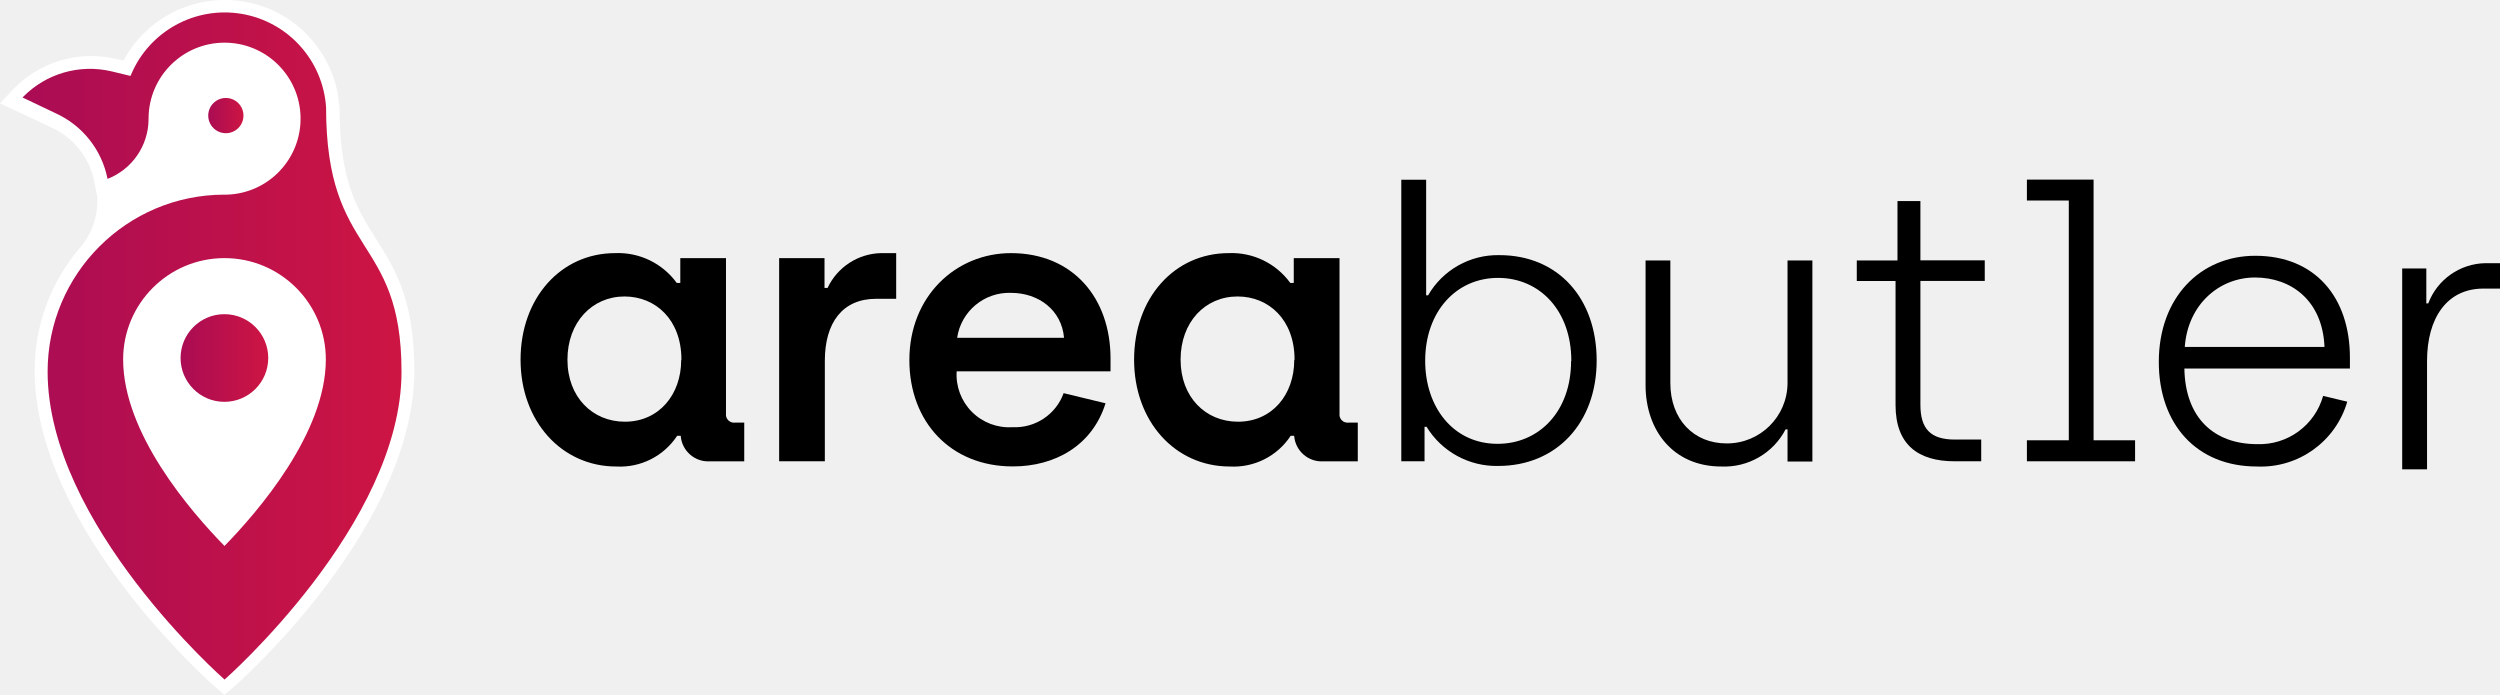
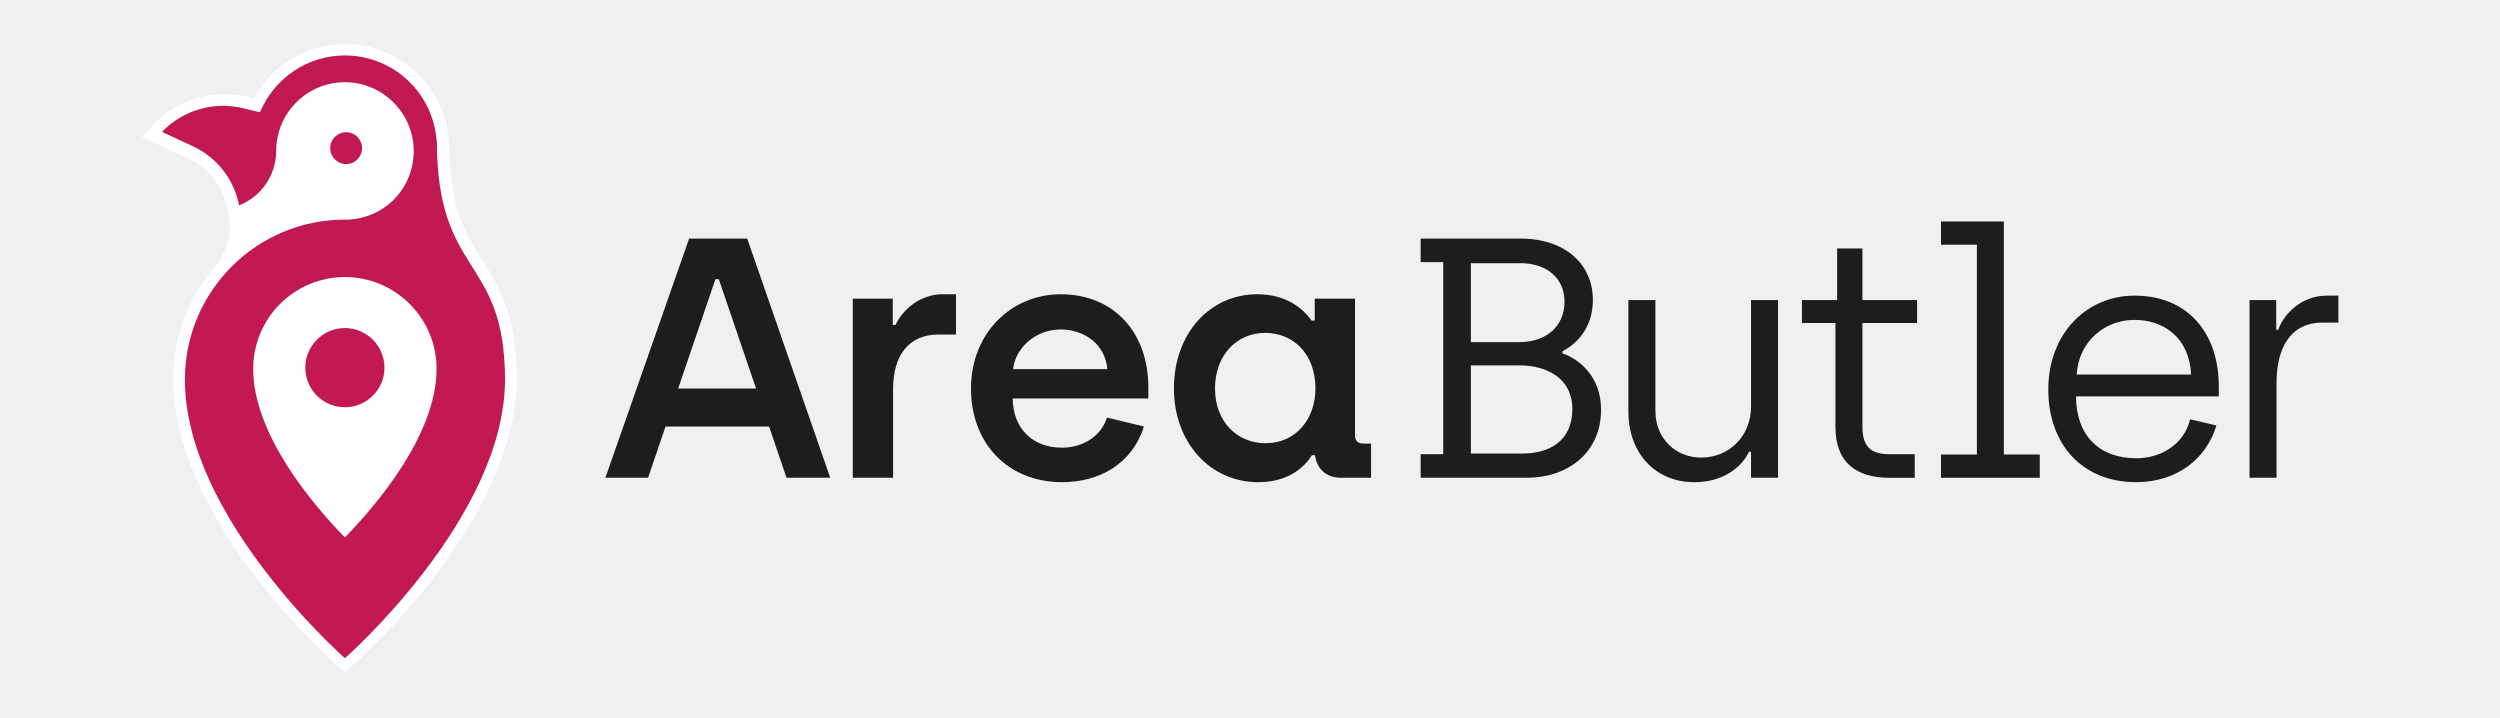
- <svg xmlns="http://www.w3.org/2000/svg" xmlns:xlink="http://www.w3.org/1999/xlink" viewBox="0 0 310.82 86.39">
+ <svg xmlns="http://www.w3.org/2000/svg" id="Horizontal" viewBox="0 0 731.34 209.76">
  <defs>
-     <style>.cls-1{fill:#fff;}.cls-2{fill:url(#Unbenannter_Verlauf_3);}.cls-3{fill:url(#Unbenannter_Verlauf_3-2);}.cls-4{fill:url(#Unbenannter_Verlauf_3-3);}</style>
-     <linearGradient id="Unbenannter_Verlauf_3" x1="2.76" y1="44.38" x2="49.88" y2="44.38" gradientTransform="matrix(1, 0, 0, -1, 0, 87.4)" gradientUnits="userSpaceOnUse">
-       <stop offset="0" stop-color="#aa0c54" />
-       <stop offset="1" stop-color="#cd1543" />
-     </linearGradient>
-     <linearGradient id="Unbenannter_Verlauf_3-2" x1="22.47" y1="42.89" x2="33.35" y2="42.89" xlink:href="#Unbenannter_Verlauf_3" />
-     <linearGradient id="Unbenannter_Verlauf_3-3" x1="25.89" y1="73.03" x2="30.27" y2="73.03" xlink:href="#Unbenannter_Verlauf_3" />
+     <style>
+             .cls-1 {
+                 fill: #fffffd;
+             }
+ 
+             .cls-1,
+             .cls-2,
+             .cls-3 {
+                 stroke-width: 0px;
+             }
+ 
+             .cls-2 {
+                 fill: #1d1d1b;
+             }
+ 
+             .cls-3 {
+                 fill: #c21950;
+             }
+         </style>
  </defs>
-   <g id="Ebene_2" data-name="Ebene 2">
-     <g id="Ebene_1-2" data-name="Ebene 1">
-       <g id="Ebene_2-2" data-name="Ebene 2">
-         <g id="Ebene_1-2-2" data-name="Ebene 1-2">
-           <path class="cls-1" d="M46.76,29.71c-2.34-3.7-4.54-7.19-4.54-16.24L42,11.7A14.29,14.29,0,0,0,15.35,7.54l-1-.23A13.43,13.43,0,0,0,1.68,11.06L0,12.85l6.41,3a9.47,9.47,0,0,1,5.33,6.81l.35,1.8a8.86,8.86,0,0,1-2.24,6.45h0A23.49,23.49,0,0,0,4.31,46.06c0,19.4,21.52,38.53,22.43,39.33l1.17,1,1.17-1c.92-.8,22.43-19.93,22.43-39.33C51.51,37.25,49.1,33.41,46.76,29.71Z" />
-           <path class="cls-2" d="M40.54,13.34h0A12.63,12.63,0,0,0,16.3,9.27l-.08.17-2.36-.57a11.65,11.65,0,0,0-11,3.19l-.06.06h0l4.2,2a11.36,11.36,0,0,1,6.37,8.12,8,8,0,0,0,5.1-7.37v-.22a9.45,9.45,0,1,1,9.75,9.55h-.3a22,22,0,0,0-22,22c0,19,22,38.29,22,38.29s22-19.32,22-38.29C49.91,29.06,40.54,32.17,40.54,13.34ZM27.91,67.88c-4.22-4.32-12.6-14-12.6-23.19a12.6,12.6,0,0,1,25.2,0C40.51,53.83,32.12,63.56,27.91,67.88Z" />
-           <path class="cls-3" d="M27.91,39.06a5.45,5.45,0,1,0,5.44,5.46v0A5.45,5.45,0,0,0,27.91,39.06Z" />
-           <circle class="cls-4" cx="28.08" cy="14.37" r="2.19" />
-           <path d="M64.72,44.72c0-7.66,5-13.25,11.76-13.25a9,9,0,0,1,7.66,3.71h.44V32.09h5.68V51.42a1,1,0,0,0,.87,1.12.94.94,0,0,0,.29,0h1.11v4.82H88.24a3.44,3.44,0,0,1-3.61-3.18h-.44A8.49,8.49,0,0,1,76.62,58C69.83,58,64.72,52.38,64.72,44.72Zm20,0c0-5-3.23-7.86-7.08-7.86-4,0-7.09,3.18-7.09,7.86s3.14,7.71,7.14,7.71c4.24,0,7-3.37,7-7.66Z" />
-           <path d="M96.87,32.09h5.64V35.8h.38a7.52,7.52,0,0,1,6.65-4.33h1.88v5.68h-2.5c-4.15,0-6.37,2.94-6.37,7.71V57.35H96.87Z" />
-           <path d="M113.06,44.77c0-8,5.83-13.3,12.63-13.3,7.71,0,12.38,5.59,12.38,13.1v1.6H118.94a6.53,6.53,0,0,0,6.94,6.94,6.42,6.42,0,0,0,6.36-4.23l5.21,1.26c-1.64,5.25-6.27,7.85-11.52,7.85C118.22,58,113.06,52.48,113.06,44.77ZM132.29,42c-.29-3.42-3.13-5.59-6.6-5.59A6.54,6.54,0,0,0,119,42Z" />
-           <path d="M141,44.72c0-7.66,5-13.25,11.76-13.25a9,9,0,0,1,7.66,3.71h.43V32.09h5.69V51.42a1,1,0,0,0,.87,1.12.94.94,0,0,0,.29,0h1.11v4.82h-4.29a3.44,3.44,0,0,1-3.62-3.18h-.43A8.49,8.49,0,0,1,152.9,58C146.08,58,141,52.38,141,44.72Zm19.95,0c0-5-3.23-7.86-7.08-7.86-4.05,0-7.09,3.18-7.09,7.86s3.13,7.71,7.13,7.71c4.26,0,7-3.37,7-7.66Z" />
-           <path d="M177.36,53.06h-.25v4.29h-2.89v-35h3.09V36.72h.24a10,10,0,0,1,8.87-5c7.27,0,12.09,5.34,12.09,13.1s-5,13.11-12.24,13.11A10.18,10.18,0,0,1,177.36,53.06Zm18-8.2c0-6.21-3.9-10.31-9.11-10.31s-9.06,4.19-9.06,10.31c0,5.74,3.47,10.32,9,10.32,5.14,0,9.14-4,9.14-10.3Z" />
-           <path d="M204.59,47.88V32.38h3.08V47.61c0,4.58,2.94,7.52,7,7.52a7.53,7.53,0,0,0,7.57-7.47c0-.12,0-.23,0-.34V32.38h3.09v25h-3.09v-4H222A8.59,8.59,0,0,1,214,58C208.06,58,204.59,53.54,204.59,47.88Z" />
-           <path d="M235.67,50.36V34.94h-4.82V32.38h5.06V25h2.85v7.37h8v2.56h-8V50.31c0,3,1.25,4.34,4.29,4.34h3.27v2.7H243C238.52,57.35,235.67,55.32,235.67,50.36Z" />
-           <path d="M252,54.74h5.21V24.93H252v-2.6h8.29V54.74h5.16v2.61H252Z" />
-           <path d="M268.4,45c0-8,5.15-13.2,12-13.2,7.42,0,11.76,5.15,11.76,12.67v1.35H271.58c.1,6.07,3.61,9.4,9.06,9.4a8.22,8.22,0,0,0,8.19-6l3,.72A11.19,11.19,0,0,1,280.6,58C273.07,58,268.4,52.72,268.4,45ZM289,43.13c-.24-5.78-4.15-8.63-8.63-8.63s-8.37,3.38-8.74,8.63Z" />
-           <path d="M298.66,33.38h3v4.34h.24a7.74,7.74,0,0,1,7.09-5h1.83v3.16h-2.07c-4.53,0-7,3.66-7,9V58.35h-3.09Z" />
-         </g>
-       </g>
-     </g>
-   </g>
+   <path class="cls-2" d="M224.98,124.77h-30.29l-5.1,14.99h-12.49l24.49-69.97h16.99l24.29,69.97h-12.79l-5.1-14.99ZM221.18,113.67l-10.9-31.99h-1l-10.9,31.99h22.79Z" />
+   <path class="cls-2" d="M249.47,87.38h11.7v7.7h.8c2-4.4,7.1-9,13.79-9h3.9v11.79h-5.2c-8.6,0-13.2,6.1-13.2,15.99v25.89h-11.79v-52.38Z" />
+   <path class="cls-2" d="M284.05,113.67c0-16.49,12.09-27.59,26.19-27.59,15.99,0,25.69,11.6,25.69,27.19v3.3h-39.68c.1,8.8,5.8,14.39,14.39,14.39,5.8,0,11.3-3,13.2-8.8l10.79,2.6c-3.4,10.9-12.99,16.29-23.89,16.29-15.99,0-26.69-11.4-26.69-27.39ZM323.94,107.98c-.6-7.1-6.5-11.6-13.69-11.6s-13.2,5.3-13.89,11.6h27.59Z" />
+   <path class="cls-2" d="M343.42,113.57c0-15.89,10.4-27.49,24.39-27.49,8.8,0,13.59,4.5,15.89,7.7h.9v-6.4h11.79v40.08c0,1.4.8,2.3,2.4,2.3h2.3v10h-8.9c-4.7,0-7.1-3.2-7.5-6.6h-.9c-2,3.2-6.6,7.9-15.69,7.9-14.09,0-24.69-11.6-24.69-27.49ZM384.81,113.67c0-10.4-6.7-16.29-14.69-16.29-8.4,0-14.69,6.6-14.69,16.29s6.5,15.99,14.79,15.99c8.9,0,14.59-7.1,14.59-15.99Z" />
+   <path class="cls-2" d="M415.59,132.87h6.6v-56.18h-6.6v-6.9h29.19c13.29,0,21.19,7.7,21.19,17.89,0,6.9-3.3,12.09-8.9,15.09v.6c4.7,1.6,11.3,6.6,11.3,16.49,0,12.6-9.8,19.89-21.59,19.89h-31.19v-6.9ZM444.48,100.08c7.9,0,13.2-4.7,13.2-11.79s-5.4-11.3-12.9-11.3h-14.49v23.09h14.19ZM445.38,132.67c8.3,0,14.59-4,14.59-12.99s-7.4-12.79-15.49-12.79h-14.19v25.79h15.09Z" />
+   <path class="cls-2" d="M476.36,120.47v-32.69h7.9v32.39c0,8.3,6.1,13.69,13.39,13.69,8.2,0,14.59-6.3,14.59-14.89v-31.19h7.9v51.98h-7.9v-7.6h-.6c-2.2,4.7-7.8,8.9-15.89,8.9-12.09,0-19.39-9.1-19.39-20.59Z" />
+   <path class="cls-2" d="M536.93,124.97v-30.49h-9.8v-6.7h10.3v-15.09h7.4v15.09h15.99v6.7h-15.99v30.39c0,5.6,2.3,8,7.8,8h7.5v6.9h-7.4c-9.5,0-15.79-4.3-15.79-14.79Z" />
+   <path class="cls-2" d="M567.81,132.97h10.5v-61.38h-10.5v-6.8h18.39v68.17h10.5v6.8h-28.89v-6.8Z" />
+   <path class="cls-2" d="M599.2,113.97c0-16.59,11.4-27.49,25.19-27.49,15.69,0,24.69,11,24.69,26.59v2.9h-41.78c.1,11.6,6.9,18.09,17.69,18.09,7.3,0,13.99-4.2,15.69-11.4l7.7,1.8c-2.9,9.7-11.5,16.59-23.49,16.59-15.79,0-25.69-11.1-25.69-27.09ZM640.98,109.57c-.5-10.79-8-15.99-16.59-15.99s-16.29,6.2-16.89,15.99h33.49Z" />
+   <path class="cls-2" d="M658.07,87.78h7.8v8.7h.6c1.5-4.4,6.6-10,14.19-10h3.4v7.9h-4.7c-9.5,0-13.39,7.7-13.39,17.59v27.79h-7.9v-51.98Z" />
+   <path class="cls-1" d="M141.01,75.98c-4.97-7.87-9.66-15.31-9.66-34.57l-.54-3.76c-2.69-14.14-15.21-24.77-29.9-24.77-11.13,0-21.27,6.06-26.73,15.92l-2.07-.5c-9.66-2.3-19.97.69-27.03,7.96l-3.56,3.83,13.63,6.33c5.94,2.76,10.07,8.04,11.34,14.48l.75,3.83c.29,4.97-1.37,9.93-4.77,13.74h0c-3.03,3.61-5.56,7.63-7.5,11.98-2.76,6.21-4.29,13.09-4.29,20.32,0,41.29,45.79,82,47.74,83.7l2.49,2.19,2.49-2.19c1.95-1.71,47.75-42.41,47.75-83.7,0-18.76-5.15-26.91-10.12-34.8" />
+   <path class="cls-3" d="M100.89,157.21c-8.98-9.19-26.82-29.9-26.82-49.34,0-14.79,12.03-26.82,26.82-26.82s26.82,12.03,26.82,26.82c0,19.44-17.84,40.15-26.82,49.34,6.96,0-2.55,0-2.55,0h2.55M76.2,32.47c-.06.13-.12.25-.17.37l-5.03-1.2c-8.49-2.03-17.42.57-23.49,6.83-.04.04-.08.08-.12.12l.07.03,8.93,4.15c7.36,3.42,12.11,10,13.55,17.3,6.29-2.47,10.75-8.54,10.86-15.68,0-.08.01-.17.01-.25,0-.08-.01-.15-.01-.23.14-10.99,9.08-19.86,20.1-19.86s20.12,9.01,20.12,20.12-8.66,19.74-19.47,20.09c-.21,0-.43-.02-.64-.02-25.86,0-46.82,20.96-46.82,46.82,0,40.36,46.82,81.49,46.82,81.49,0,0,46.82-41.13,46.82-81.49,0-36.46-19.93-29.83-19.93-69.89h-.08c-1-13.94-12.61-24.95-26.81-24.95-11.08,0-20.57,6.71-24.7,16.27" />
+   <path class="cls-3" d="M89.31,107.55c0,6.4,5.18,11.58,11.58,11.58s11.58-5.18,11.58-11.58-5.19-11.58-11.58-11.58-11.58,5.18-11.58,11.58" />
+   <path class="cls-3" d="M96.6,43.34c0,2.57,2.09,4.66,4.66,4.66s4.66-2.09,4.66-4.66-2.09-4.66-4.66-4.66-4.66,2.09-4.66,4.66" />
</svg>
